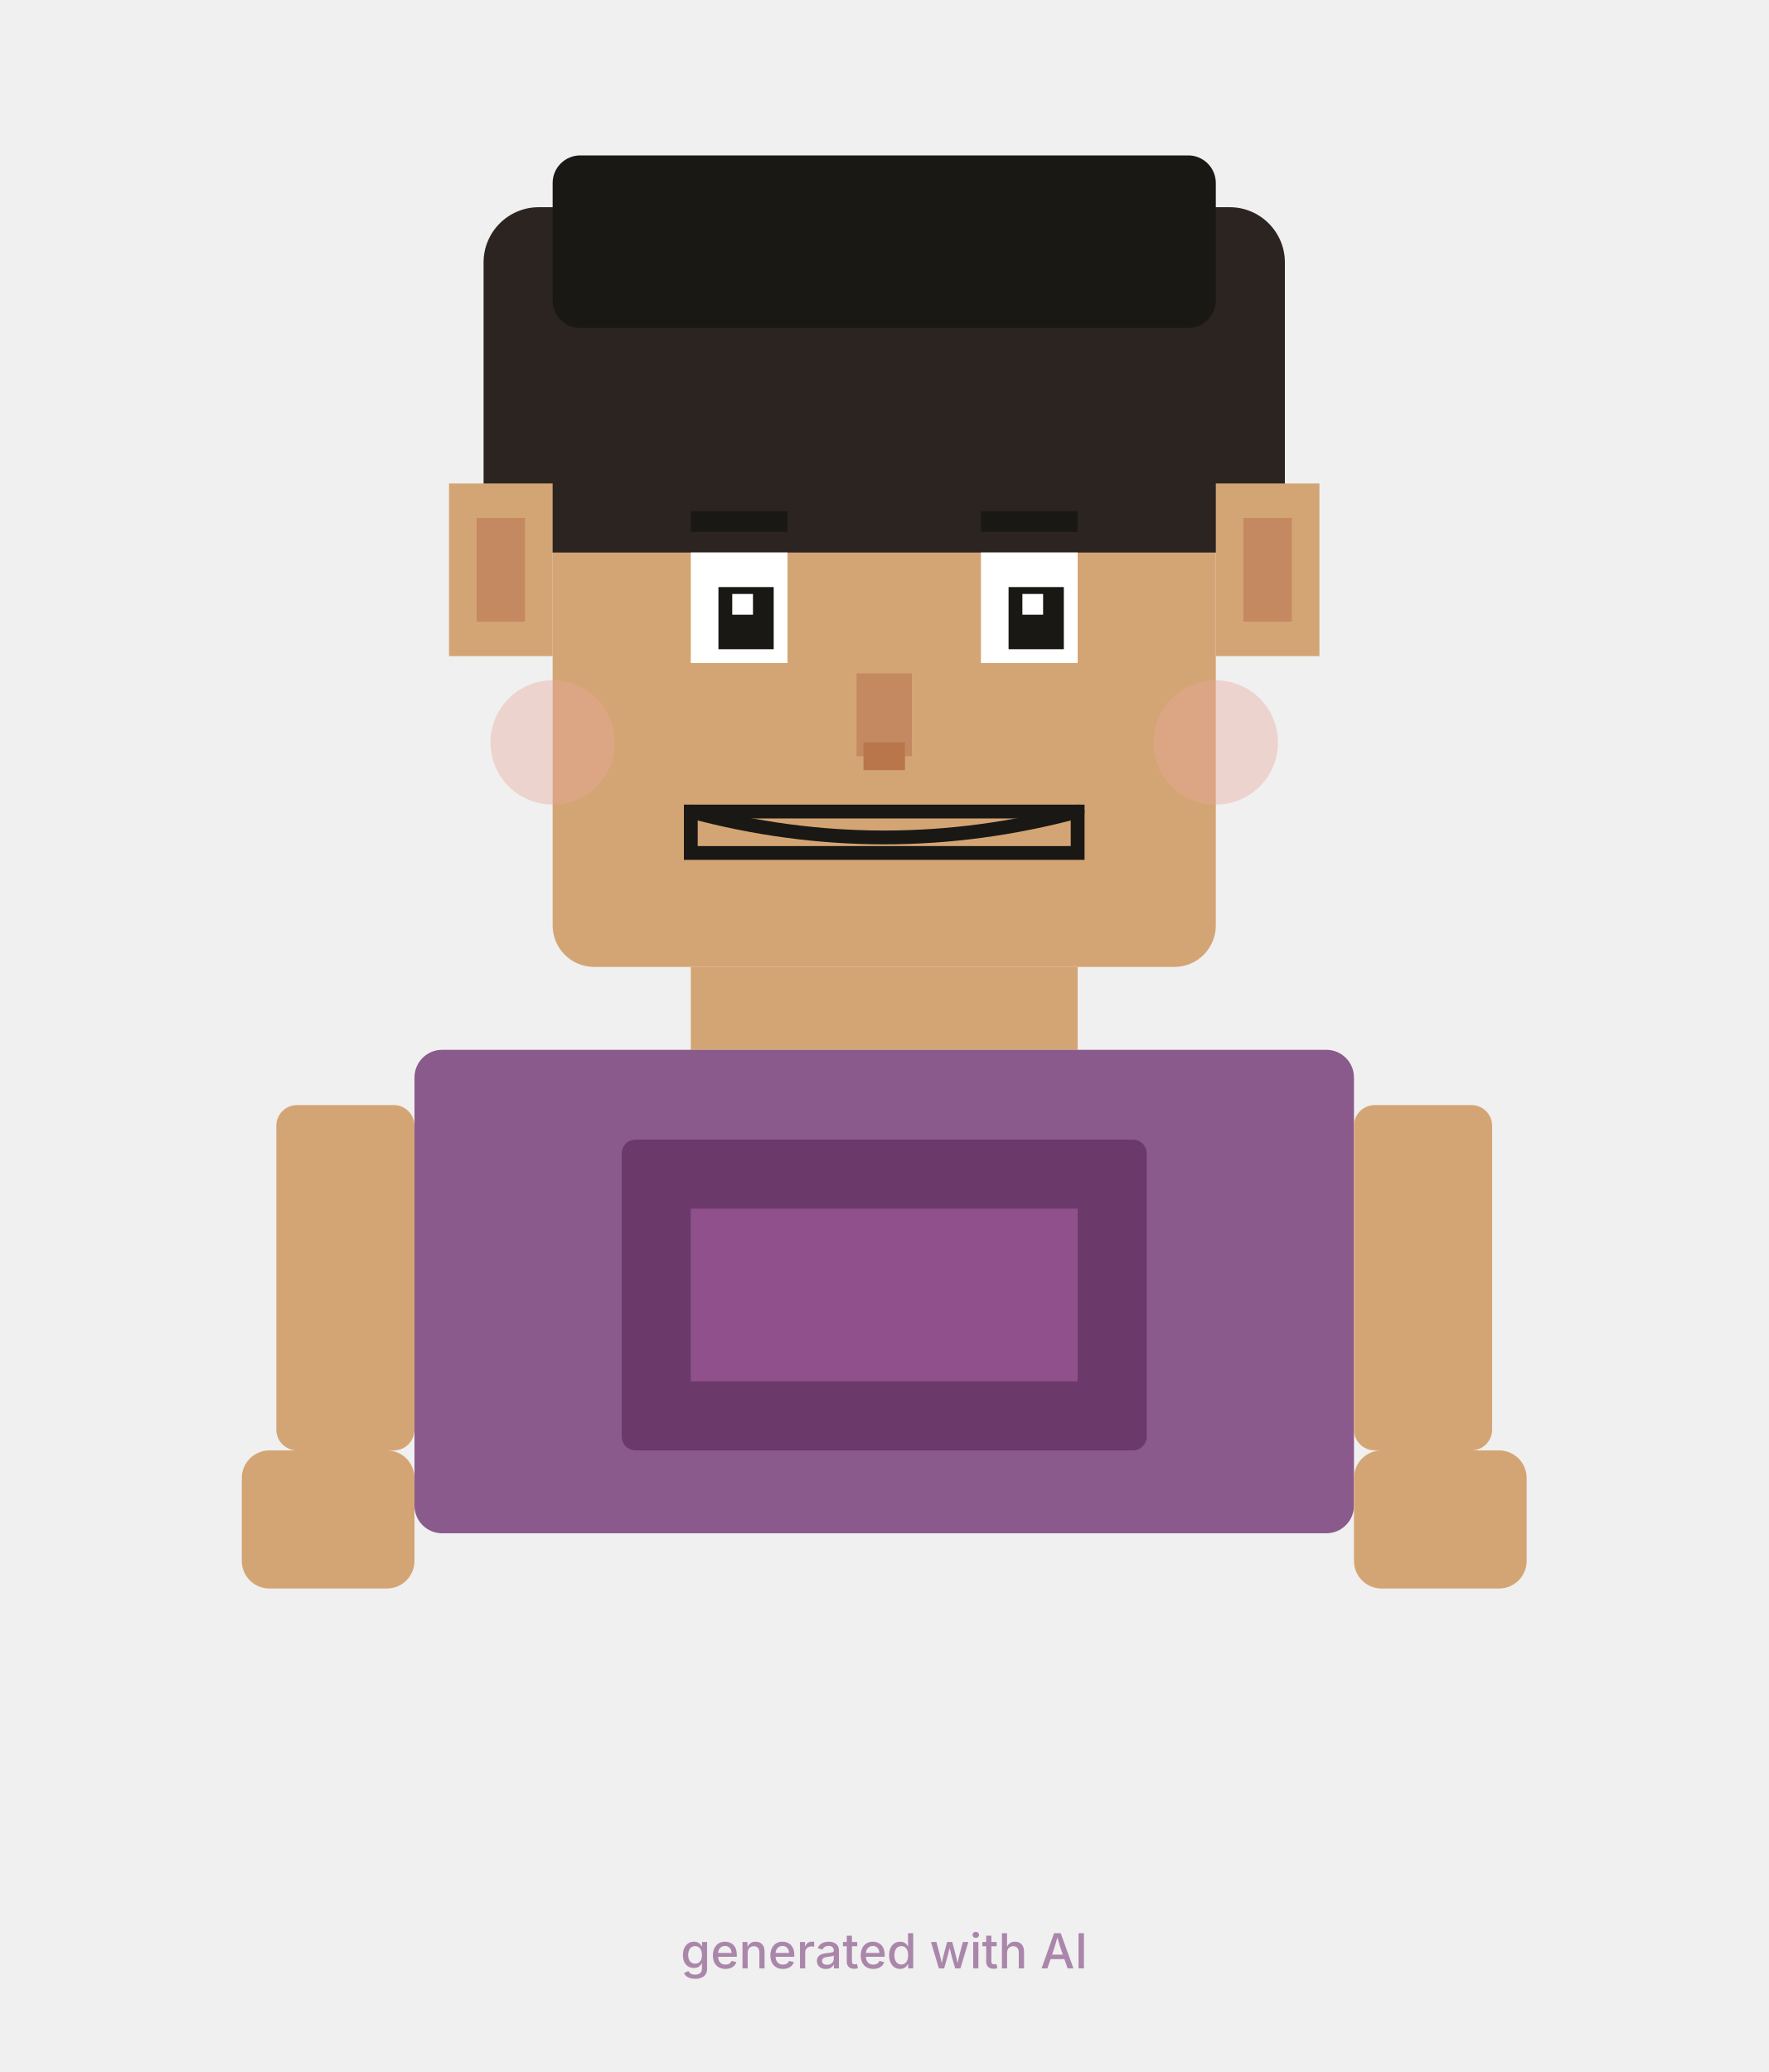
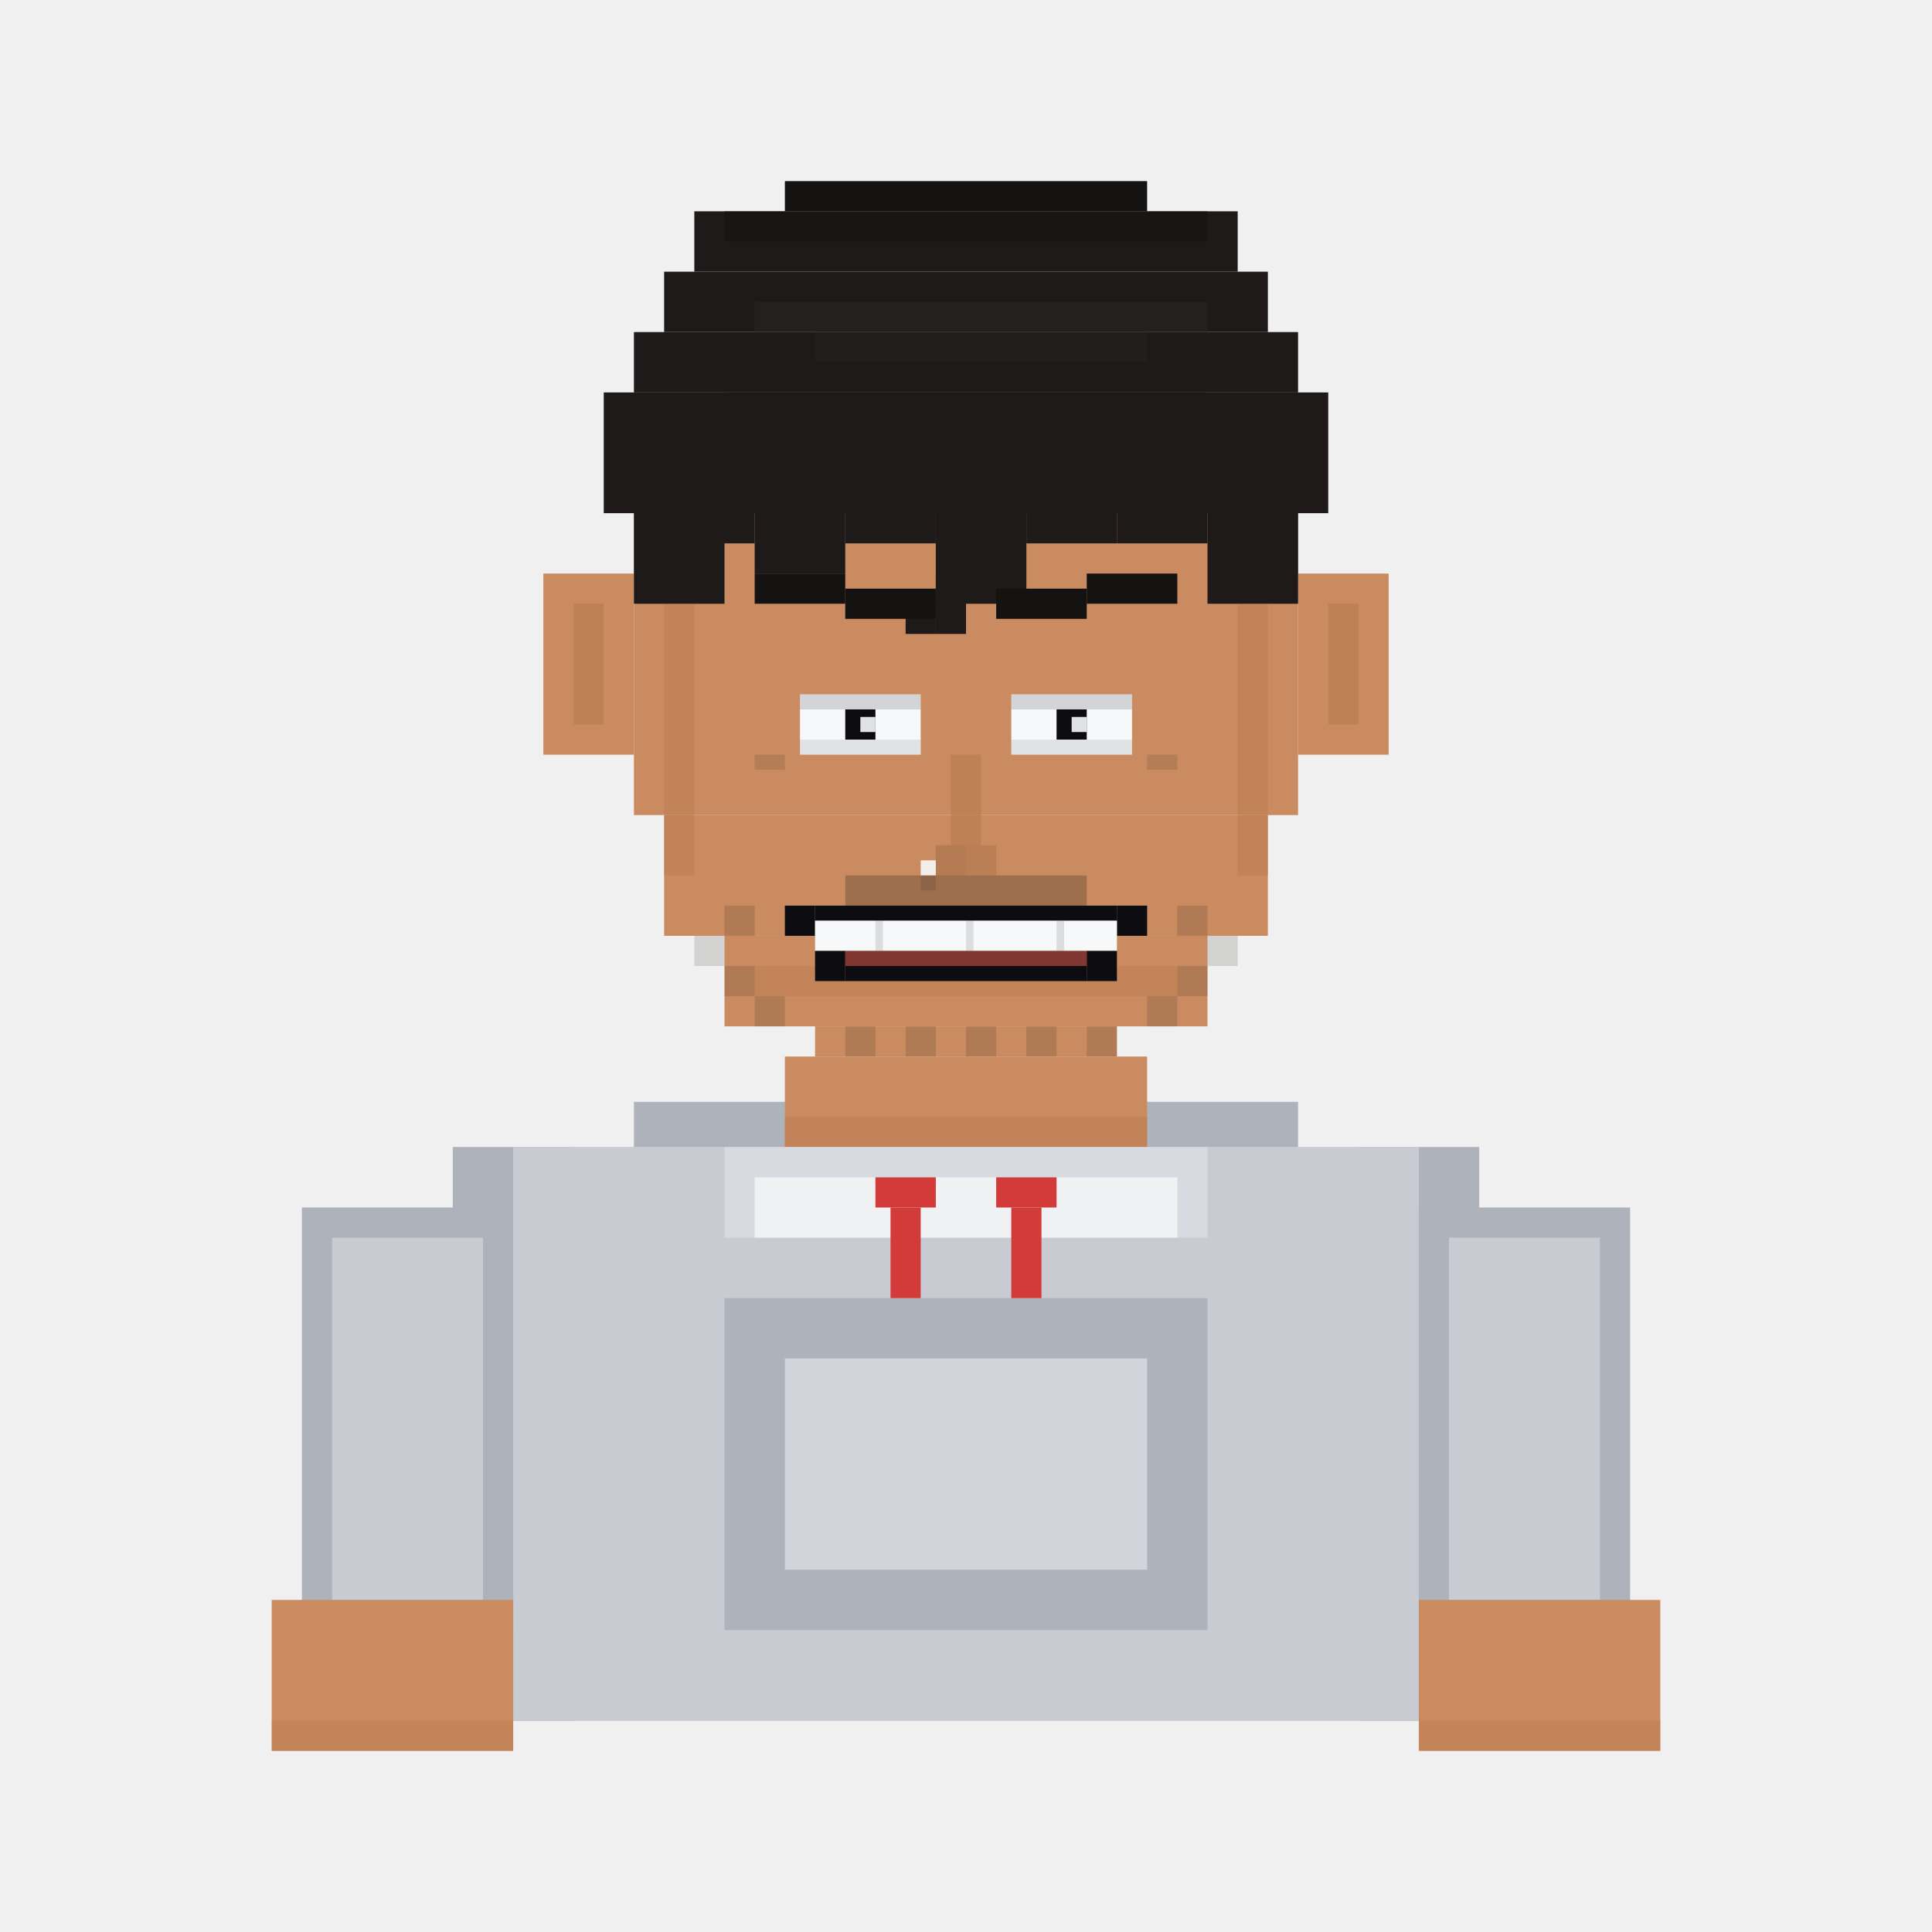
- <svg xmlns="http://www.w3.org/2000/svg" viewBox="0 0 512 600" role="img" aria-label="Stylized pixel portrait">
+ <svg xmlns="http://www.w3.org/2000/svg" width="512" height="512" viewBox="0 0 512 512" role="img" aria-label="Pixel portrait illustration">
  <defs>
    <style>
-       .pixel-smooth { image-rendering: pixelated; }
+       .pixel {
+         shape-rendering: geometricPrecision;
+         image-rendering: auto;
+       }
    </style>
  </defs>
-   <rect x="160" y="80" width="192" height="200" fill="#D4A574" rx="12" class="pixel-smooth" />
-   <rect x="140" y="60" width="232" height="100" fill="#2C2420" rx="16" />
-   <rect x="160" y="45" width="192" height="50" fill="#1A1815" rx="8" />
-   <rect x="130" y="140" width="30" height="50" fill="#D4A574" />
-   <rect x="352" y="140" width="30" height="50" fill="#D4A574" />
-   <rect x="138" y="150" width="14" height="30" fill="#C48960" />
-   <rect x="360" y="150" width="14" height="30" fill="#C48960" />
-   <rect x="200" y="160" width="28" height="32" fill="#FFFFFF" />
-   <rect x="284" y="160" width="28" height="32" fill="#FFFFFF" />
-   <rect x="208" y="170" width="16" height="18" fill="#1A1815" />
-   <rect x="292" y="170" width="16" height="18" fill="#1A1815" />
-   <rect x="212" y="172" width="6" height="6" fill="#FFFFFF" />
-   <rect x="296" y="172" width="6" height="6" fill="#FFFFFF" />
-   <rect x="200" y="148" width="28" height="6" fill="#1A1815" />
-   <rect x="284" y="148" width="28" height="6" fill="#1A1815" />
-   <rect x="248" y="195" width="16" height="24" fill="#C48960" />
-   <rect x="250" y="215" width="12" height="8" fill="#B8764A" />
-   <rect x="200" y="235" width="112" height="12" fill="none" stroke="#1A1815" stroke-width="4" />
-   <path d="M 200 235 Q 256 250 312 235" stroke="#1A1815" stroke-width="4" fill="none" stroke-linecap="round" />
-   <circle cx="160" cy="215" r="18" fill="#E8A89C" opacity="0.4" />
-   <circle cx="352" cy="215" r="18" fill="#E8A89C" opacity="0.4" />
-   <rect x="200" y="280" width="112" height="24" fill="#D4A574" />
-   <rect x="120" y="304" width="272" height="140" fill="#8B5A8C" rx="8" />
-   <rect x="180" y="330" width="152" height="90" fill="#6B3A6B" rx="4" />
-   <rect x="200" y="350" width="112" height="50" fill="#A85FA0" opacity="0.6" />
-   <rect x="80" y="320" width="40" height="100" fill="#D4A574" rx="6" />
-   <rect x="392" y="320" width="40" height="100" fill="#D4A574" rx="6" />
-   <rect x="70" y="420" width="50" height="40" fill="#D4A574" rx="8" />
-   <rect x="392" y="420" width="50" height="40" fill="#D4A574" rx="8" />
-   <text x="256" y="570" font-family="system-ui, -apple-system, sans-serif" font-size="14" font-weight="500" fill="#8B5A8C" text-anchor="middle" opacity="0.7">
-     generated with AI
-   </text>
+   <g class="pixel">
+     <rect x="168" y="292" width="176" height="56" fill="#AEB3BB" />
+     <rect x="136" y="304" width="240" height="152" fill="#C8CCD2" />
+     <rect x="136" y="304" width="16" height="152" fill="#AEB3BB" />
+     <rect x="360" y="304" width="16" height="152" fill="#AEB3BB" />
+   </g>
+   <g class="pixel">
+     <rect x="192" y="96" width="128" height="16" fill="#C98B5F" />
+     <rect x="176" y="112" width="160" height="16" fill="#C98B5F" />
+     <rect x="168" y="128" width="176" height="88" fill="#C98B5F" />
+     <rect x="176" y="216" width="160" height="32" fill="#C98B5F" />
+     <rect x="192" y="248" width="128" height="24" fill="#C98B5F" />
+     <rect x="216" y="272" width="80" height="8" fill="#C98B5F" />
+     <rect x="176" y="144" width="8" height="88" fill="#B8794E" opacity="0.45" />
+     <rect x="328" y="144" width="8" height="88" fill="#B8794E" opacity="0.45" />
+     <rect x="200" y="256" width="112" height="8" fill="#B8794E" opacity="0.35" />
+   </g>
+   <g class="pixel">
+     <rect x="144" y="152" width="24" height="48" fill="#C98B5F" />
+     <rect x="344" y="152" width="24" height="48" fill="#C98B5F" />
+     <rect x="152" y="160" width="8" height="32" fill="#B8794E" opacity="0.6" />
+     <rect x="352" y="160" width="8" height="32" fill="#B8794E" opacity="0.6" />
+   </g>
+   <g class="pixel">
+     <rect x="176" y="72" width="160" height="16" fill="#1D1A19" />
+     <rect x="168" y="88" width="176" height="16" fill="#1D1A19" />
+     <rect x="160" y="104" width="192" height="32" fill="#1D1A19" />
+     <rect x="184" y="56" width="144" height="16" fill="#1D1A19" />
+     <rect x="208" y="48" width="96" height="8" fill="#151312" />
+     <rect x="192" y="56" width="128" height="8" fill="#151312" opacity="0.7" />
+     <rect x="168" y="104" width="24" height="56" fill="#1D1A19" />
+     <rect x="320" y="104" width="24" height="56" fill="#1D1A19" />
+     <rect x="184" y="120" width="16" height="24" fill="#1D1A19" />
+     <rect x="200" y="112" width="24" height="40" fill="#1D1A19" />
+     <rect x="224" y="120" width="24" height="24" fill="#1D1A19" />
+     <rect x="248" y="112" width="24" height="48" fill="#1D1A19" />
+     <rect x="272" y="120" width="24" height="24" fill="#1D1A19" />
+     <rect x="296" y="128" width="24" height="16" fill="#1D1A19" />
+     <rect x="248" y="152" width="8" height="16" fill="#1D1A19" />
+     <rect x="240" y="160" width="8" height="8" fill="#1D1A19" />
+     <rect x="200" y="80" width="120" height="8" fill="#2A2422" opacity="0.55" />
+     <rect x="216" y="88" width="88" height="8" fill="#2A2422" opacity="0.4" />
+   </g>
+   <g class="pixel">
+     <rect x="200" y="152" width="24" height="8" fill="#151312" />
+     <rect x="224" y="156" width="24" height="8" fill="#151312" />
+     <rect x="264" y="156" width="24" height="8" fill="#151312" />
+     <rect x="288" y="152" width="24" height="8" fill="#151312" />
+   </g>
+   <g class="pixel">
+     <rect x="212" y="184" width="32" height="16" fill="#F7F8FA" />
+     <rect x="224" y="188" width="8" height="8" fill="#0D0D11" />
+     <rect x="228" y="190" width="4" height="4" fill="#F7F8FA" opacity="0.9" />
+     <rect x="212" y="184" width="32" height="4" fill="#151312" opacity="0.16" />
+     <rect x="212" y="196" width="32" height="4" fill="#151312" opacity="0.1" />
+     <rect x="268" y="184" width="32" height="16" fill="#F7F8FA" />
+     <rect x="280" y="188" width="8" height="8" fill="#0D0D11" />
+     <rect x="284" y="190" width="4" height="4" fill="#F7F8FA" opacity="0.9" />
+     <rect x="268" y="184" width="32" height="4" fill="#151312" opacity="0.16" />
+     <rect x="268" y="196" width="32" height="4" fill="#151312" opacity="0.1" />
+     <rect x="200" y="200" width="8" height="4" fill="#151312" opacity="0.12" />
+     <rect x="304" y="200" width="8" height="4" fill="#151312" opacity="0.12" />
+   </g>
+   <g class="pixel">
+     <rect x="252" y="200" width="8" height="24" fill="#B8794E" opacity="0.6" />
+     <rect x="248" y="224" width="16" height="8" fill="#B8794E" opacity="0.35" />
+     <rect x="248" y="224" width="8" height="8" fill="#0D0D11" opacity="0.08" />
+     <rect x="256" y="224" width="8" height="8" fill="#0D0D11" opacity="0.05" />
+     <rect x="244" y="228" width="4" height="4" fill="#F7F8FA" opacity="0.9" />
+     <rect x="244" y="232" width="4" height="4" fill="#0D0D11" opacity="0.12" />
+   </g>
+   <g class="pixel" opacity="0.14">
+     <rect x="192" y="240" width="8" height="8" fill="#151312" />
+     <rect x="312" y="240" width="8" height="8" fill="#151312" />
+     <rect x="184" y="248" width="8" height="8" fill="#151312" />
+     <rect x="320" y="248" width="8" height="8" fill="#151312" />
+     <rect x="192" y="256" width="8" height="8" fill="#151312" />
+     <rect x="312" y="256" width="8" height="8" fill="#151312" />
+     <rect x="200" y="264" width="8" height="8" fill="#151312" />
+     <rect x="304" y="264" width="8" height="8" fill="#151312" />
+     <rect x="224" y="272" width="8" height="8" fill="#151312" />
+     <rect x="240" y="272" width="8" height="8" fill="#151312" />
+     <rect x="256" y="272" width="8" height="8" fill="#151312" />
+     <rect x="272" y="272" width="8" height="8" fill="#151312" />
+     <rect x="288" y="272" width="8" height="8" fill="#151312" />
+   </g>
+   <g class="pixel" opacity="0.24">
+     <rect x="224" y="232" width="64" height="8" fill="#151312" />
+   </g>
+   <g class="pixel">
+     <rect x="208" y="240" width="8" height="8" fill="#0D0D11" />
+     <rect x="296" y="240" width="8" height="8" fill="#0D0D11" />
+     <rect x="216" y="240" width="80" height="4" fill="#0D0D11" />
+     <rect x="216" y="244" width="80" height="8" fill="#F7F8FA" />
+     <rect x="232" y="244" width="2" height="8" fill="#0D0D11" opacity="0.12" />
+     <rect x="256" y="244" width="2" height="8" fill="#0D0D11" opacity="0.12" />
+     <rect x="280" y="244" width="2" height="8" fill="#0D0D11" opacity="0.12" />
+     <rect x="224" y="252" width="64" height="4" fill="#7A2C2C" opacity="0.9" />
+     <rect x="224" y="256" width="64" height="4" fill="#0D0D11" />
+     <rect x="216" y="252" width="8" height="8" fill="#0D0D11" />
+     <rect x="288" y="252" width="8" height="8" fill="#0D0D11" />
+   </g>
+   <g class="pixel">
+     <rect x="208" y="280" width="96" height="24" fill="#C98B5F" />
+     <rect x="208" y="296" width="96" height="8" fill="#B8794E" opacity="0.45" />
+   </g>
+   <g class="pixel">
+     <rect x="120" y="304" width="272" height="152" fill="#C8CCD2" />
+     <rect x="120" y="304" width="16" height="152" fill="#AEB3BB" />
+     <rect x="376" y="304" width="16" height="152" fill="#AEB3BB" />
+     <rect x="192" y="304" width="128" height="24" fill="#D7DAE0" />
+     <rect x="200" y="312" width="112" height="16" fill="#F0F1F3" />
+     <rect x="236" y="320" width="8" height="64" fill="#D33A3A" />
+     <rect x="268" y="320" width="8" height="64" fill="#D33A3A" />
+     <rect x="232" y="312" width="16" height="8" fill="#D33A3A" />
+     <rect x="264" y="312" width="16" height="8" fill="#D33A3A" />
+     <rect x="232" y="384" width="16" height="8" fill="#D33A3A" opacity="0.85" />
+     <rect x="264" y="384" width="16" height="8" fill="#D33A3A" opacity="0.85" />
+     <rect x="192" y="344" width="128" height="88" fill="#AEB3BB" />
+     <rect x="208" y="360" width="96" height="56" fill="#D7DAE0" opacity="0.85" />
+   </g>
+   <g class="pixel">
+     <rect x="80" y="320" width="56" height="112" fill="#AEB3BB" />
+     <rect x="376" y="320" width="56" height="112" fill="#AEB3BB" />
+     <rect x="88" y="328" width="40" height="96" fill="#C8CCD2" />
+     <rect x="384" y="328" width="40" height="96" fill="#C8CCD2" />
+     <rect x="72" y="424" width="64" height="40" fill="#C98B5F" />
+     <rect x="376" y="424" width="64" height="40" fill="#C98B5F" />
+     <rect x="72" y="456" width="64" height="8" fill="#B8794E" opacity="0.35" />
+     <rect x="376" y="456" width="64" height="8" fill="#B8794E" opacity="0.35" />
+   </g>
</svg>
